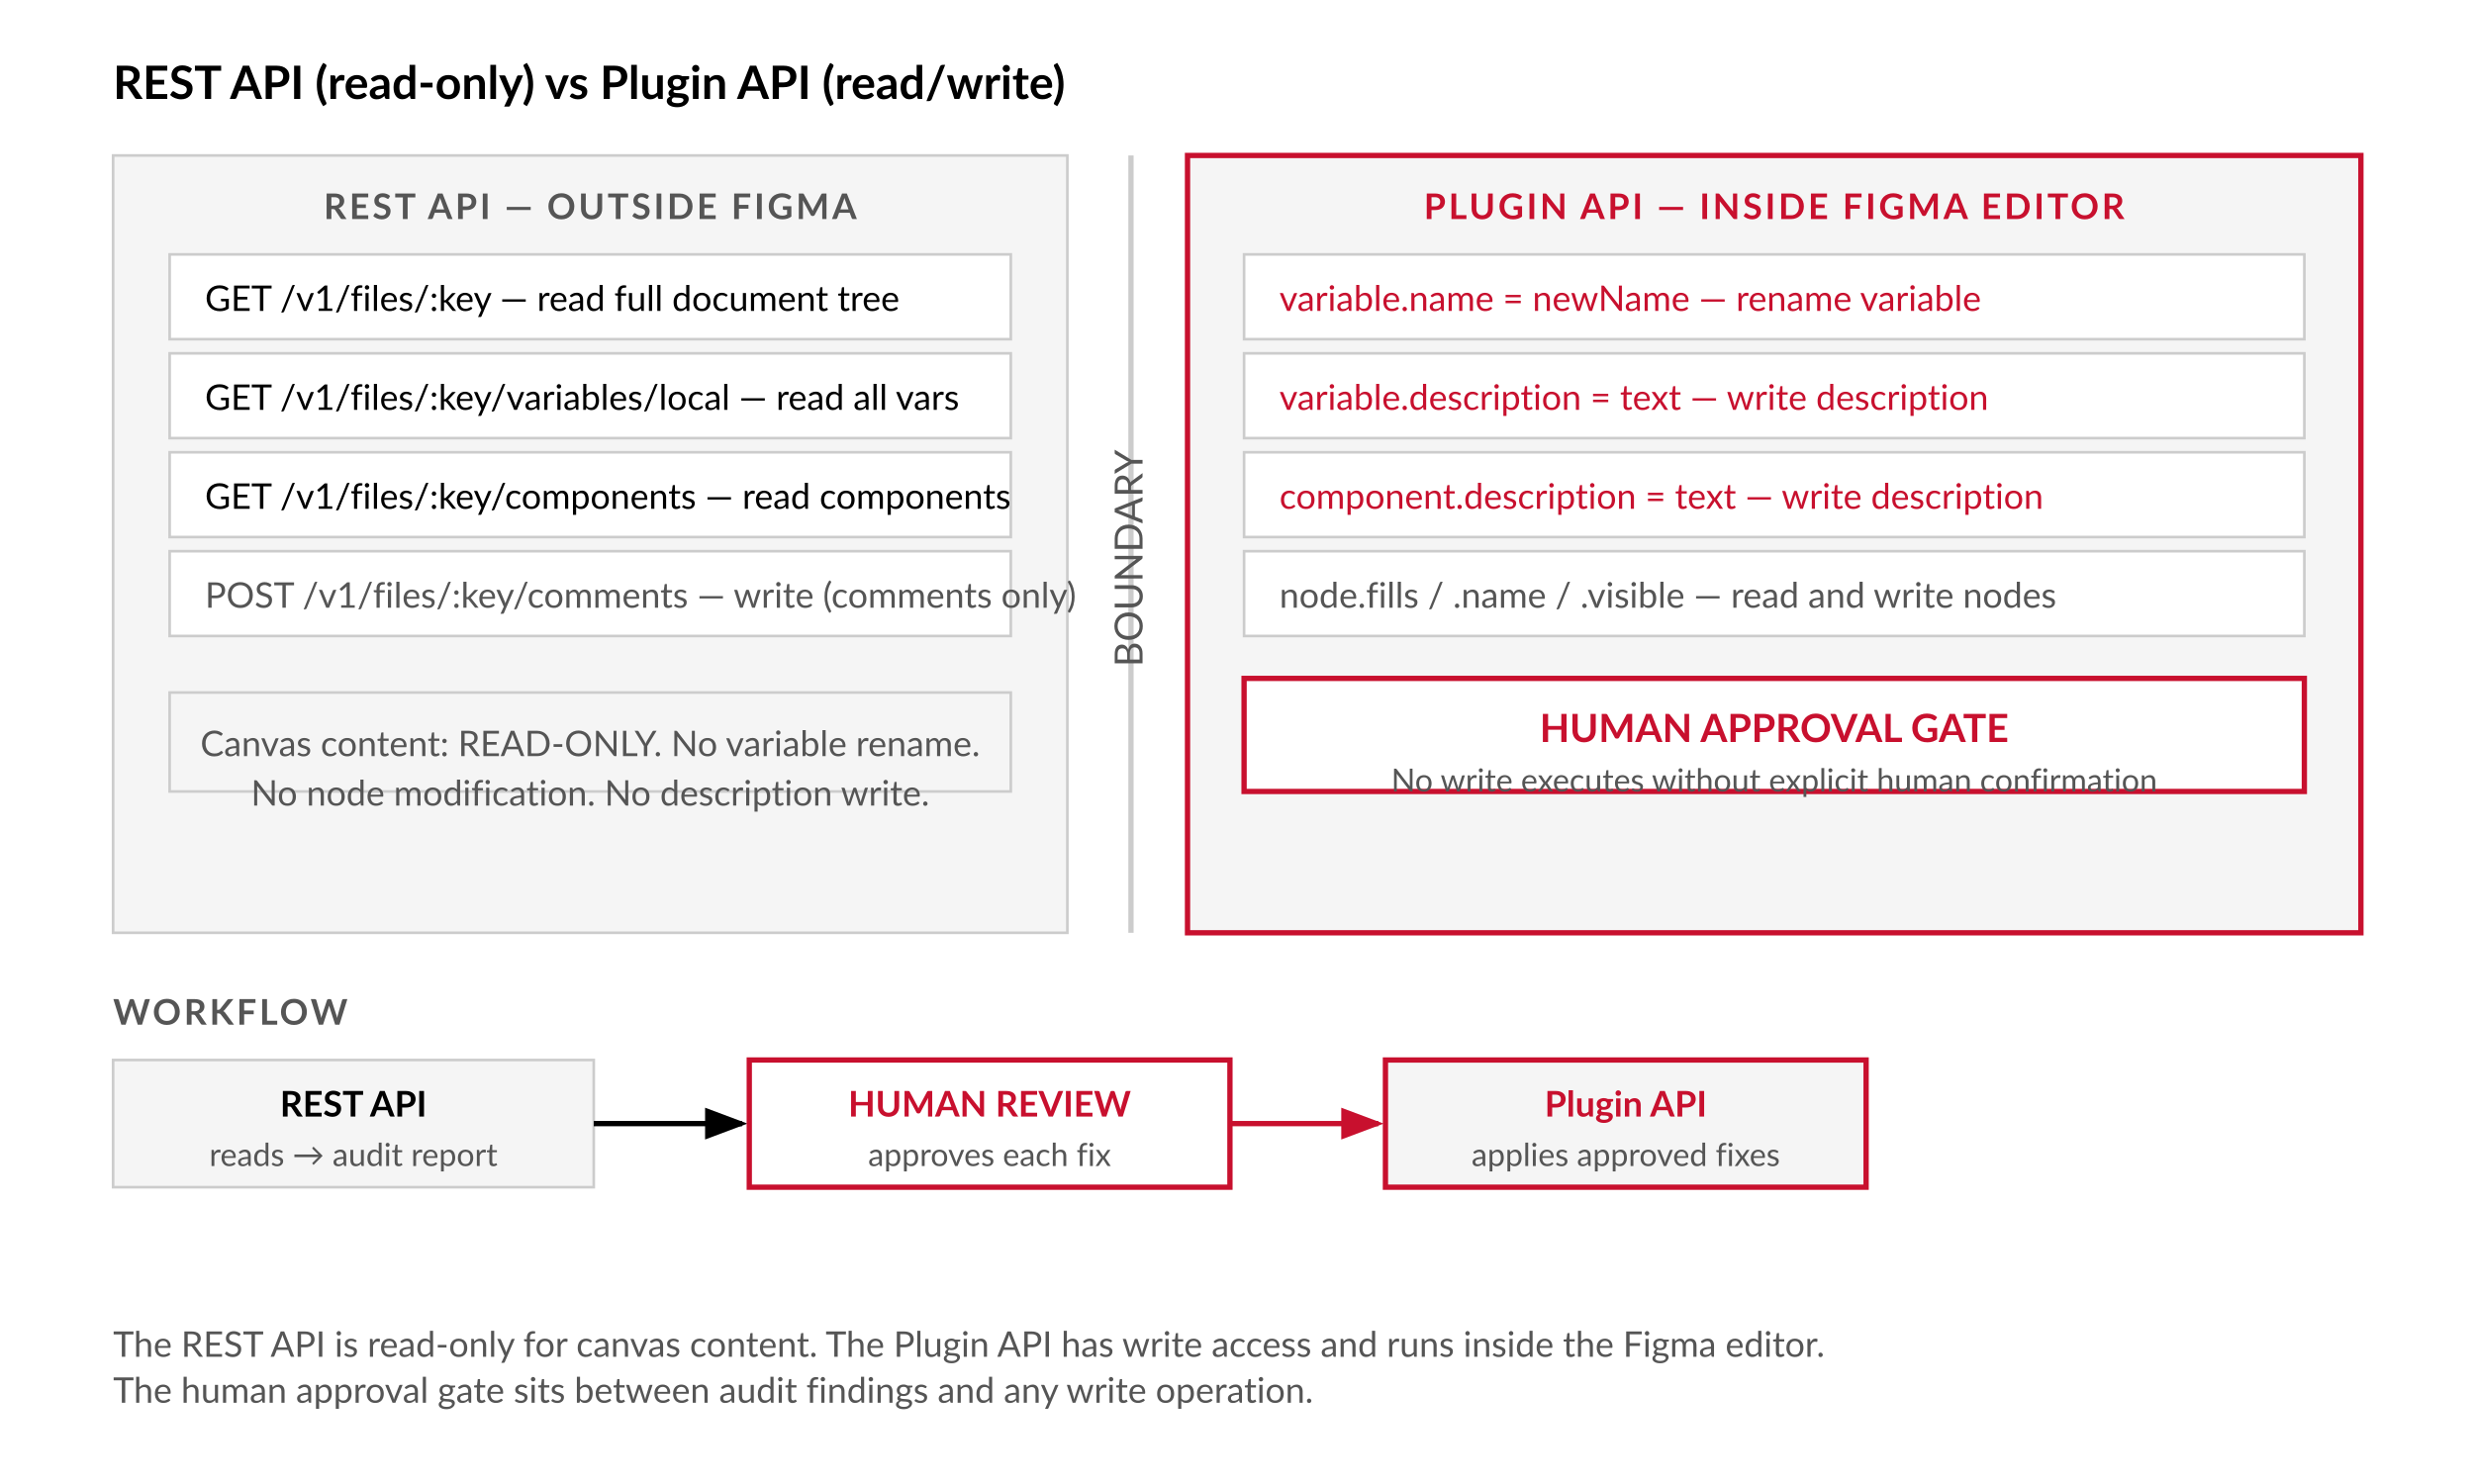
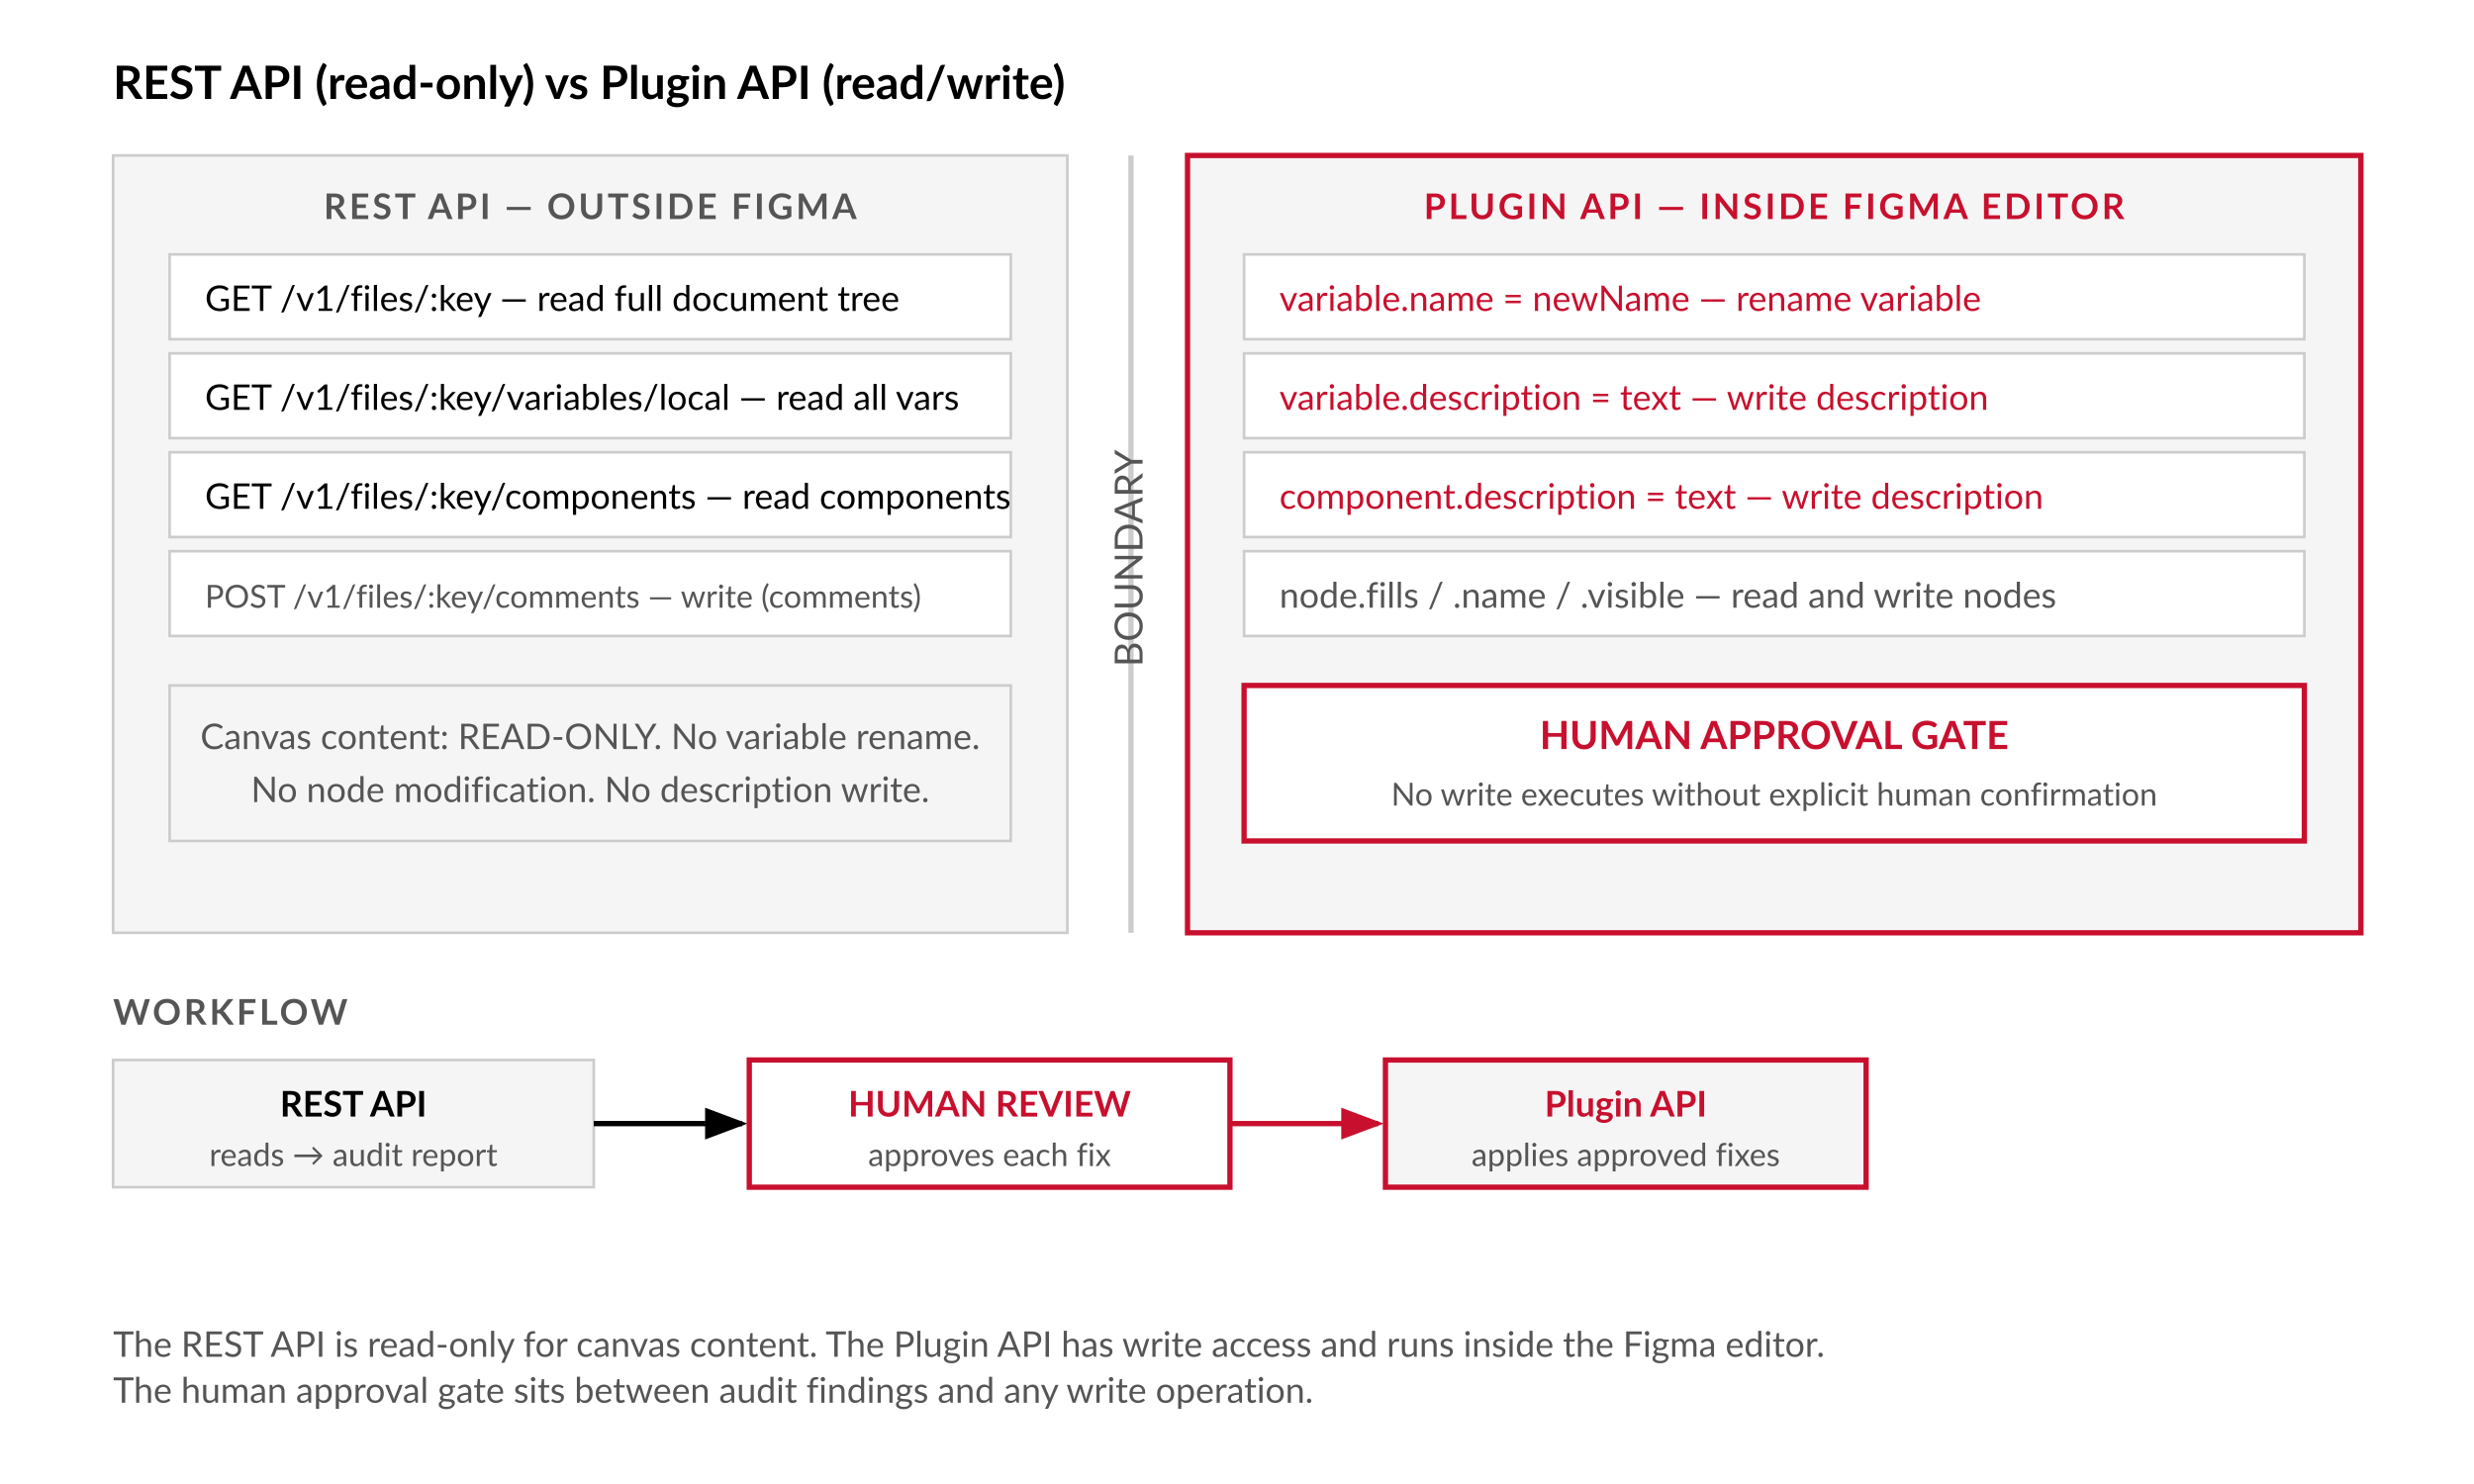
<svg xmlns="http://www.w3.org/2000/svg" viewBox="0 0 700 420" role="img" aria-labelledby="fig61-title fig61-desc">
  <defs>
    <marker id="arrow" markerWidth="8" markerHeight="6" refX="7" refY="3" orient="auto">
      <polygon points="0 0, 8 3, 0 6" fill="#000000" />
    </marker>
    <marker id="arrowRed" markerWidth="8" markerHeight="6" refX="7" refY="3" orient="auto">
      <polygon points="0 0, 8 3, 0 6" fill="#C8102E" />
    </marker>
  </defs>
  <rect width="700" height="420" fill="#FFFFFF" />
  <text x="32" y="28" font-family="'Real Head Pro','FF Real',Lato,sans-serif" font-size="13" font-weight="700" fill="#000000">REST API (read-only) vs Plugin API (read/write)</text>
  <rect x="32" y="44" width="270" height="220" fill="#F5F5F5" stroke="#CCCCCC" stroke-width="0.75" />
  <text x="167" y="62" font-family="'Real Head Pro','FF Real',Lato,sans-serif" font-size="10" font-weight="700" fill="#555555" text-anchor="middle" letter-spacing="0.08em">REST API — OUTSIDE FIGMA</text>
  <rect x="48" y="72" width="238" height="24" fill="#FFFFFF" stroke="#CCCCCC" stroke-width="0.75" />
  <text x="58" y="88" font-family="'Real Head Pro','FF Real',Lato,sans-serif" font-size="10" fill="#000000">GET /v1/files/:key — read full document tree</text>
  <rect x="48" y="100" width="238" height="24" fill="#FFFFFF" stroke="#CCCCCC" stroke-width="0.75" />
  <text x="58" y="116" font-family="'Real Head Pro','FF Real',Lato,sans-serif" font-size="10" fill="#000000">GET /v1/files/:key/variables/local — read all vars</text>
  <rect x="48" y="128" width="238" height="24" fill="#FFFFFF" stroke="#CCCCCC" stroke-width="0.75" />
  <text x="58" y="144" font-family="'Real Head Pro','FF Real',Lato,sans-serif" font-size="10" fill="#000000">GET /v1/files/:key/components — read components</text>
  <rect x="48" y="156" width="238" height="24" fill="#FFFFFF" stroke="#CCCCCC" stroke-width="0.75" />
-   <text x="58" y="172" font-family="'Real Head Pro','FF Real',Lato,sans-serif" font-size="10" fill="#555555">POST /v1/files/:key/comments — write (comments only)</text>
-   <rect x="48" y="196" width="238" height="28" fill="#F5F5F5" stroke="#CCCCCC" stroke-width="0.75" />
-   <text x="167" y="214" font-family="'Real Head Pro','FF Real',Lato,sans-serif" font-size="10" fill="#555555" text-anchor="middle">Canvas content: READ-ONLY. No variable rename.</text>
-   <text x="167" y="228" font-family="'Real Head Pro','FF Real',Lato,sans-serif" font-size="10" fill="#555555" text-anchor="middle">No node modification. No description write.</text>
+   <text x="58" y="172" font-family="'Real Head Pro','FF Real',Lato,sans-serif" font-size="9" fill="#555555">POST /v1/files/:key/comments — write (comments)</text>
+   <rect x="48" y="194" width="238" height="44" fill="#F5F5F5" stroke="#CCCCCC" stroke-width="0.75" />
+   <text x="167" y="212" font-family="'Real Head Pro','FF Real',Lato,sans-serif" font-size="10" fill="#555555" text-anchor="middle">Canvas content: READ-ONLY. No variable rename.</text>
+   <text x="167" y="227" font-family="'Real Head Pro','FF Real',Lato,sans-serif" font-size="10" fill="#555555" text-anchor="middle">No node modification. No description write.</text>
  <line x1="320" y1="44" x2="320" y2="264" stroke="#CCCCCC" stroke-width="1.5" />
  <text x="320" y="158" font-family="'Real Head Pro','FF Real',Lato,sans-serif" font-size="11" fill="#555555" text-anchor="middle" dominant-baseline="middle" transform="rotate(-90, 320, 158)">BOUNDARY</text>
  <rect x="336" y="44" width="332" height="220" fill="#F5F5F5" stroke="#C8102E" stroke-width="1.5" />
  <text x="502" y="62" font-family="'Real Head Pro','FF Real',Lato,sans-serif" font-size="10" font-weight="700" fill="#C8102E" text-anchor="middle" letter-spacing="0.08em">PLUGIN API — INSIDE FIGMA EDITOR</text>
  <rect x="352" y="72" width="300" height="24" fill="#FFFFFF" stroke="#CCCCCC" stroke-width="0.75" />
  <text x="362" y="88" font-family="'Real Head Pro','FF Real',Lato,sans-serif" font-size="10" fill="#C8102E">variable.name = newName — rename variable</text>
  <rect x="352" y="100" width="300" height="24" fill="#FFFFFF" stroke="#CCCCCC" stroke-width="0.75" />
  <text x="362" y="116" font-family="'Real Head Pro','FF Real',Lato,sans-serif" font-size="10" fill="#C8102E">variable.description = text — write description</text>
  <rect x="352" y="128" width="300" height="24" fill="#FFFFFF" stroke="#CCCCCC" stroke-width="0.75" />
  <text x="362" y="144" font-family="'Real Head Pro','FF Real',Lato,sans-serif" font-size="10" fill="#C8102E">component.description = text — write description</text>
  <rect x="352" y="156" width="300" height="24" fill="#FFFFFF" stroke="#CCCCCC" stroke-width="0.75" />
  <text x="362" y="172" font-family="'Real Head Pro','FF Real',Lato,sans-serif" font-size="10" fill="#555555">node.fills / .name / .visible — read and write nodes</text>
-   <rect x="352" y="192" width="300" height="32" fill="#FFFFFF" stroke="#C8102E" stroke-width="1.5" />
-   <text x="502" y="210" font-family="'Real Head Pro','FF Real',Lato,sans-serif" font-size="11" font-weight="700" fill="#C8102E" text-anchor="middle">HUMAN APPROVAL GATE</text>
-   <text x="502" y="224" font-family="'Real Head Pro','FF Real',Lato,sans-serif" font-size="9" fill="#555555" text-anchor="middle">No write executes without explicit human confirmation</text>
+   <rect x="352" y="194" width="300" height="44" fill="#FFFFFF" stroke="#C8102E" stroke-width="1.5" />
+   <text x="502" y="212" font-family="'Real Head Pro','FF Real',Lato,sans-serif" font-size="11" font-weight="700" fill="#C8102E" text-anchor="middle">HUMAN APPROVAL GATE</text>
+   <text x="502" y="228" font-family="'Real Head Pro','FF Real',Lato,sans-serif" font-size="9" fill="#555555" text-anchor="middle">No write executes without explicit human confirmation</text>
  <text x="32" y="290" font-family="'Real Head Pro','FF Real',Lato,sans-serif" font-size="10" font-weight="700" fill="#555555" letter-spacing="0.08em">WORKFLOW</text>
  <rect x="32" y="300" width="136" height="36" fill="#F5F5F5" stroke="#CCCCCC" stroke-width="0.75" />
  <text x="100" y="316" font-family="'Real Head Pro','FF Real',Lato,sans-serif" font-size="10" font-weight="700" fill="#000000" text-anchor="middle">REST API</text>
  <text x="100" y="330" font-family="'Real Head Pro','FF Real',Lato,sans-serif" font-size="9" fill="#555555" text-anchor="middle">reads → audit report</text>
  <line x1="168" y1="318" x2="210" y2="318" stroke="#000000" stroke-width="1.5" fill="none" marker-end="url(#arrow)" />
  <rect x="212" y="300" width="136" height="36" fill="#FFFFFF" stroke="#C8102E" stroke-width="1.5" />
  <text x="280" y="316" font-family="'Real Head Pro','FF Real',Lato,sans-serif" font-size="10" font-weight="700" fill="#C8102E" text-anchor="middle">HUMAN REVIEW</text>
  <text x="280" y="330" font-family="'Real Head Pro','FF Real',Lato,sans-serif" font-size="9" fill="#555555" text-anchor="middle">approves each fix</text>
  <line x1="348" y1="318" x2="390" y2="318" stroke="#C8102E" stroke-width="1.5" fill="none" marker-end="url(#arrowRed)" />
  <rect x="392" y="300" width="136" height="36" fill="#F5F5F5" stroke="#C8102E" stroke-width="1.5" />
  <text x="460" y="316" font-family="'Real Head Pro','FF Real',Lato,sans-serif" font-size="10" font-weight="700" fill="#C8102E" text-anchor="middle">Plugin API</text>
  <text x="460" y="330" font-family="'Real Head Pro','FF Real',Lato,sans-serif" font-size="9" fill="#555555" text-anchor="middle">applies approved fixes</text>
  <text x="32" y="384" font-family="'Real Head Pro','FF Real',Lato,sans-serif" font-size="10" fill="#555555">The REST API is read-only for canvas content. The Plugin API has write access and runs inside the Figma editor.</text>
  <text x="32" y="397" font-family="'Real Head Pro','FF Real',Lato,sans-serif" font-size="10" fill="#555555">The human approval gate sits between audit findings and any write operation.</text>
</svg>
